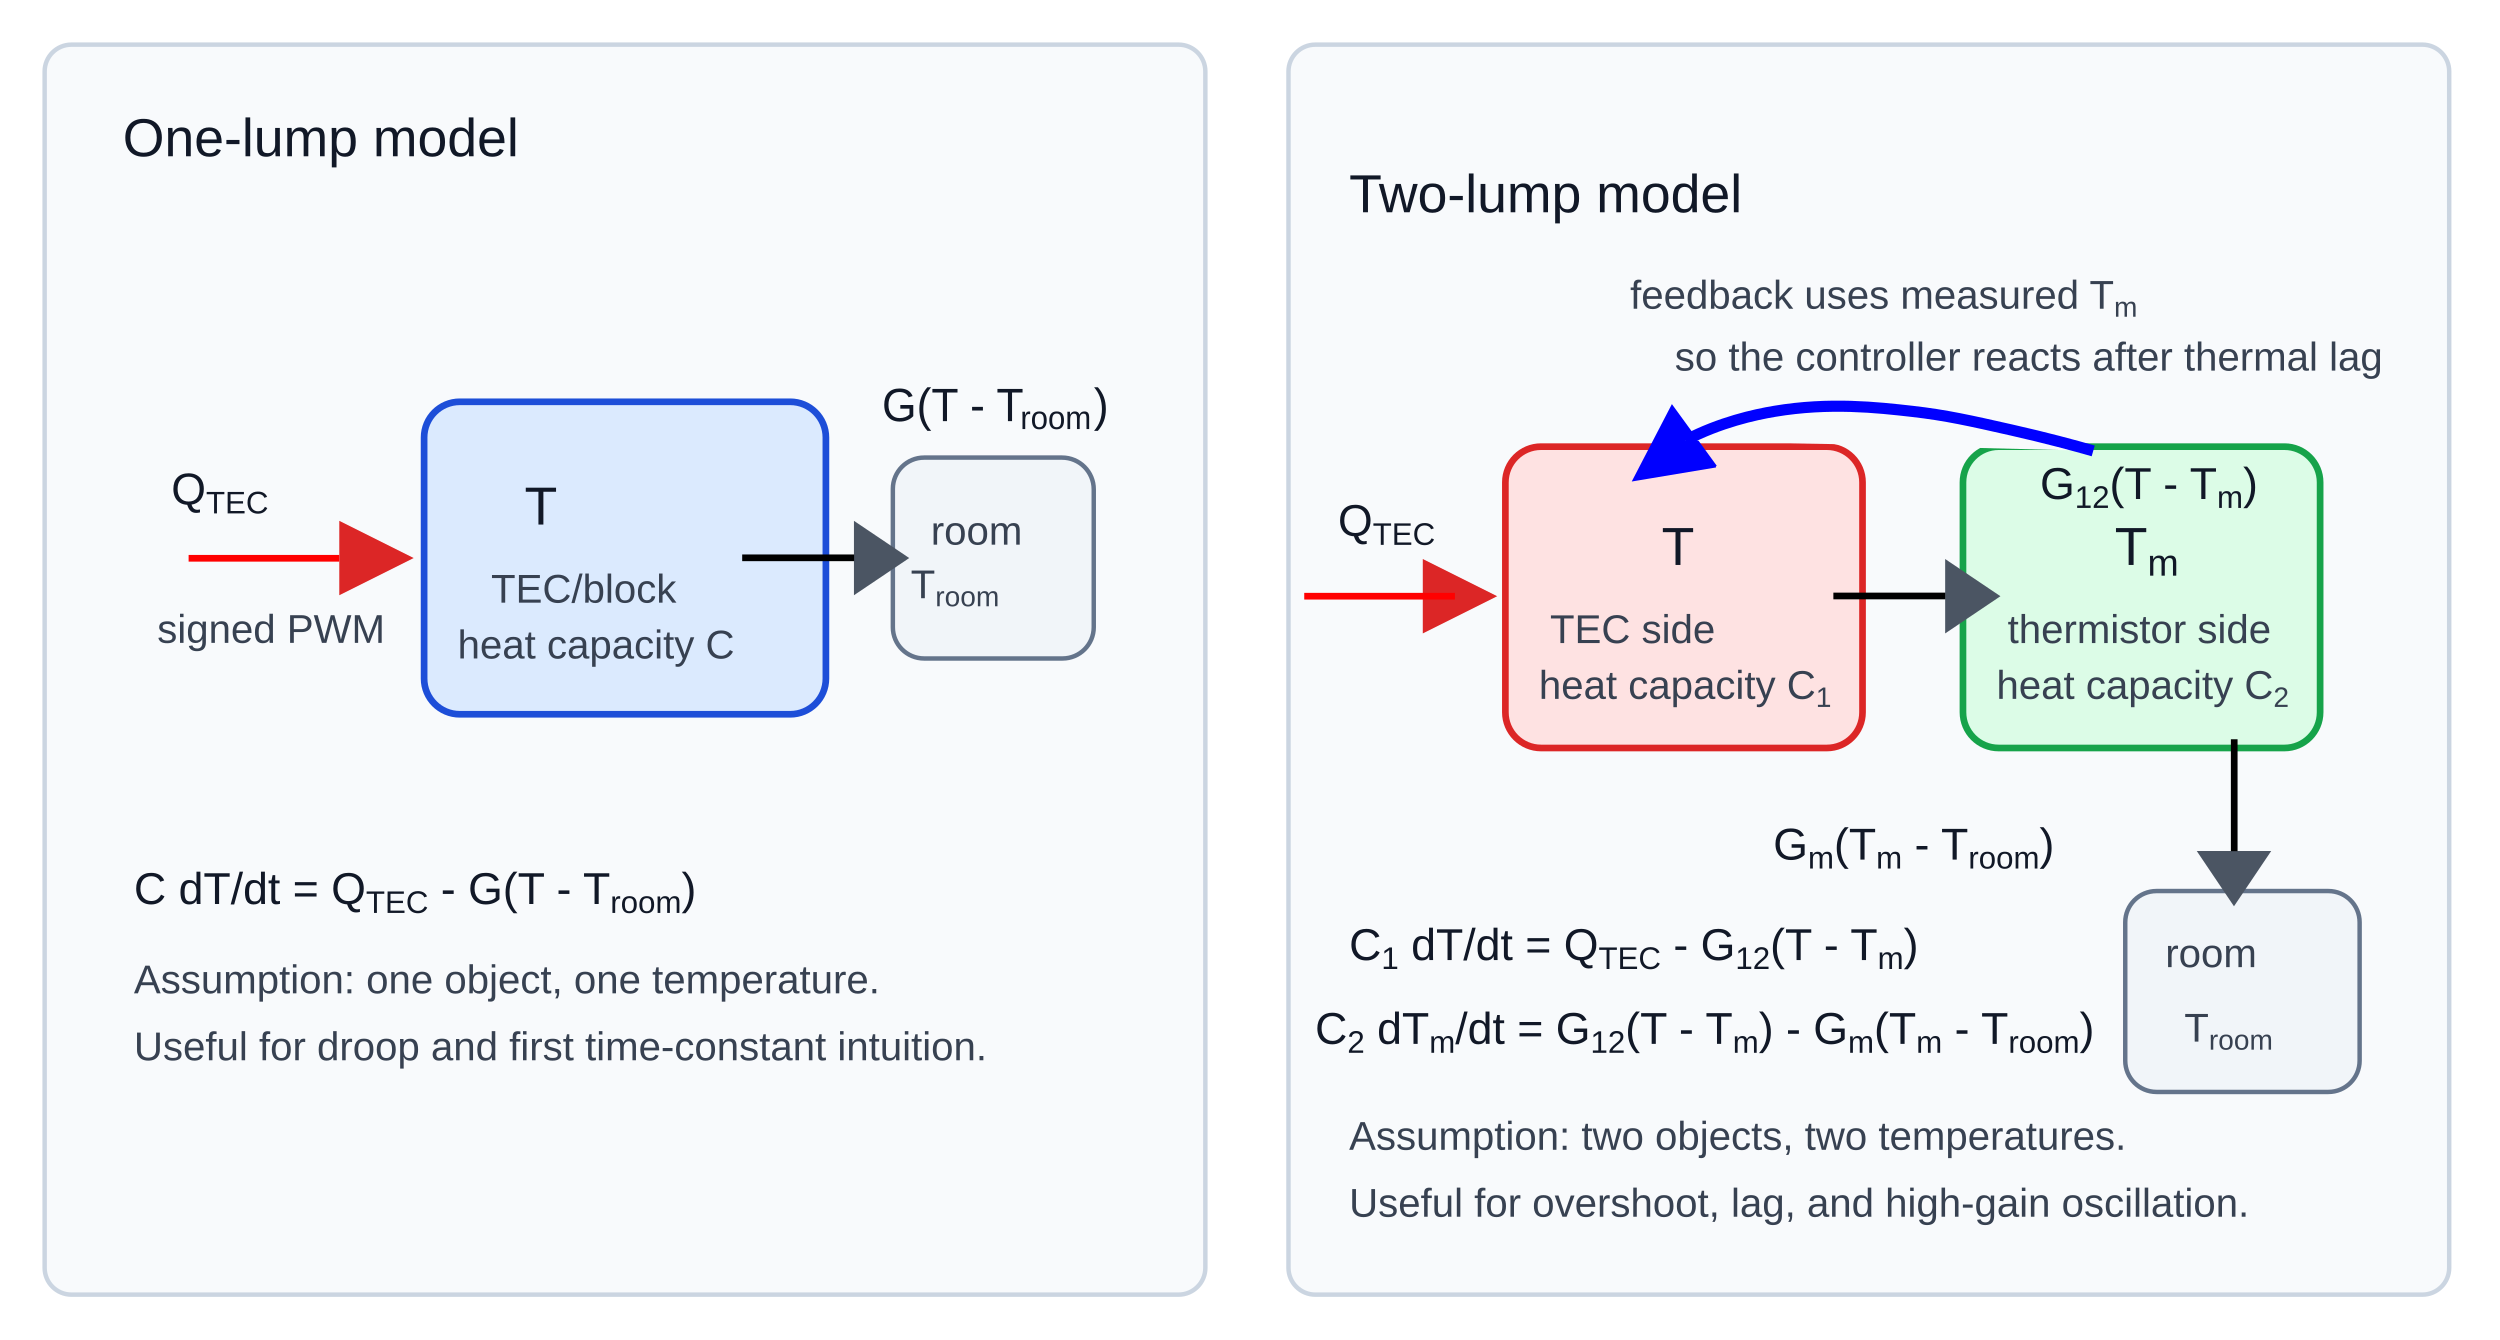
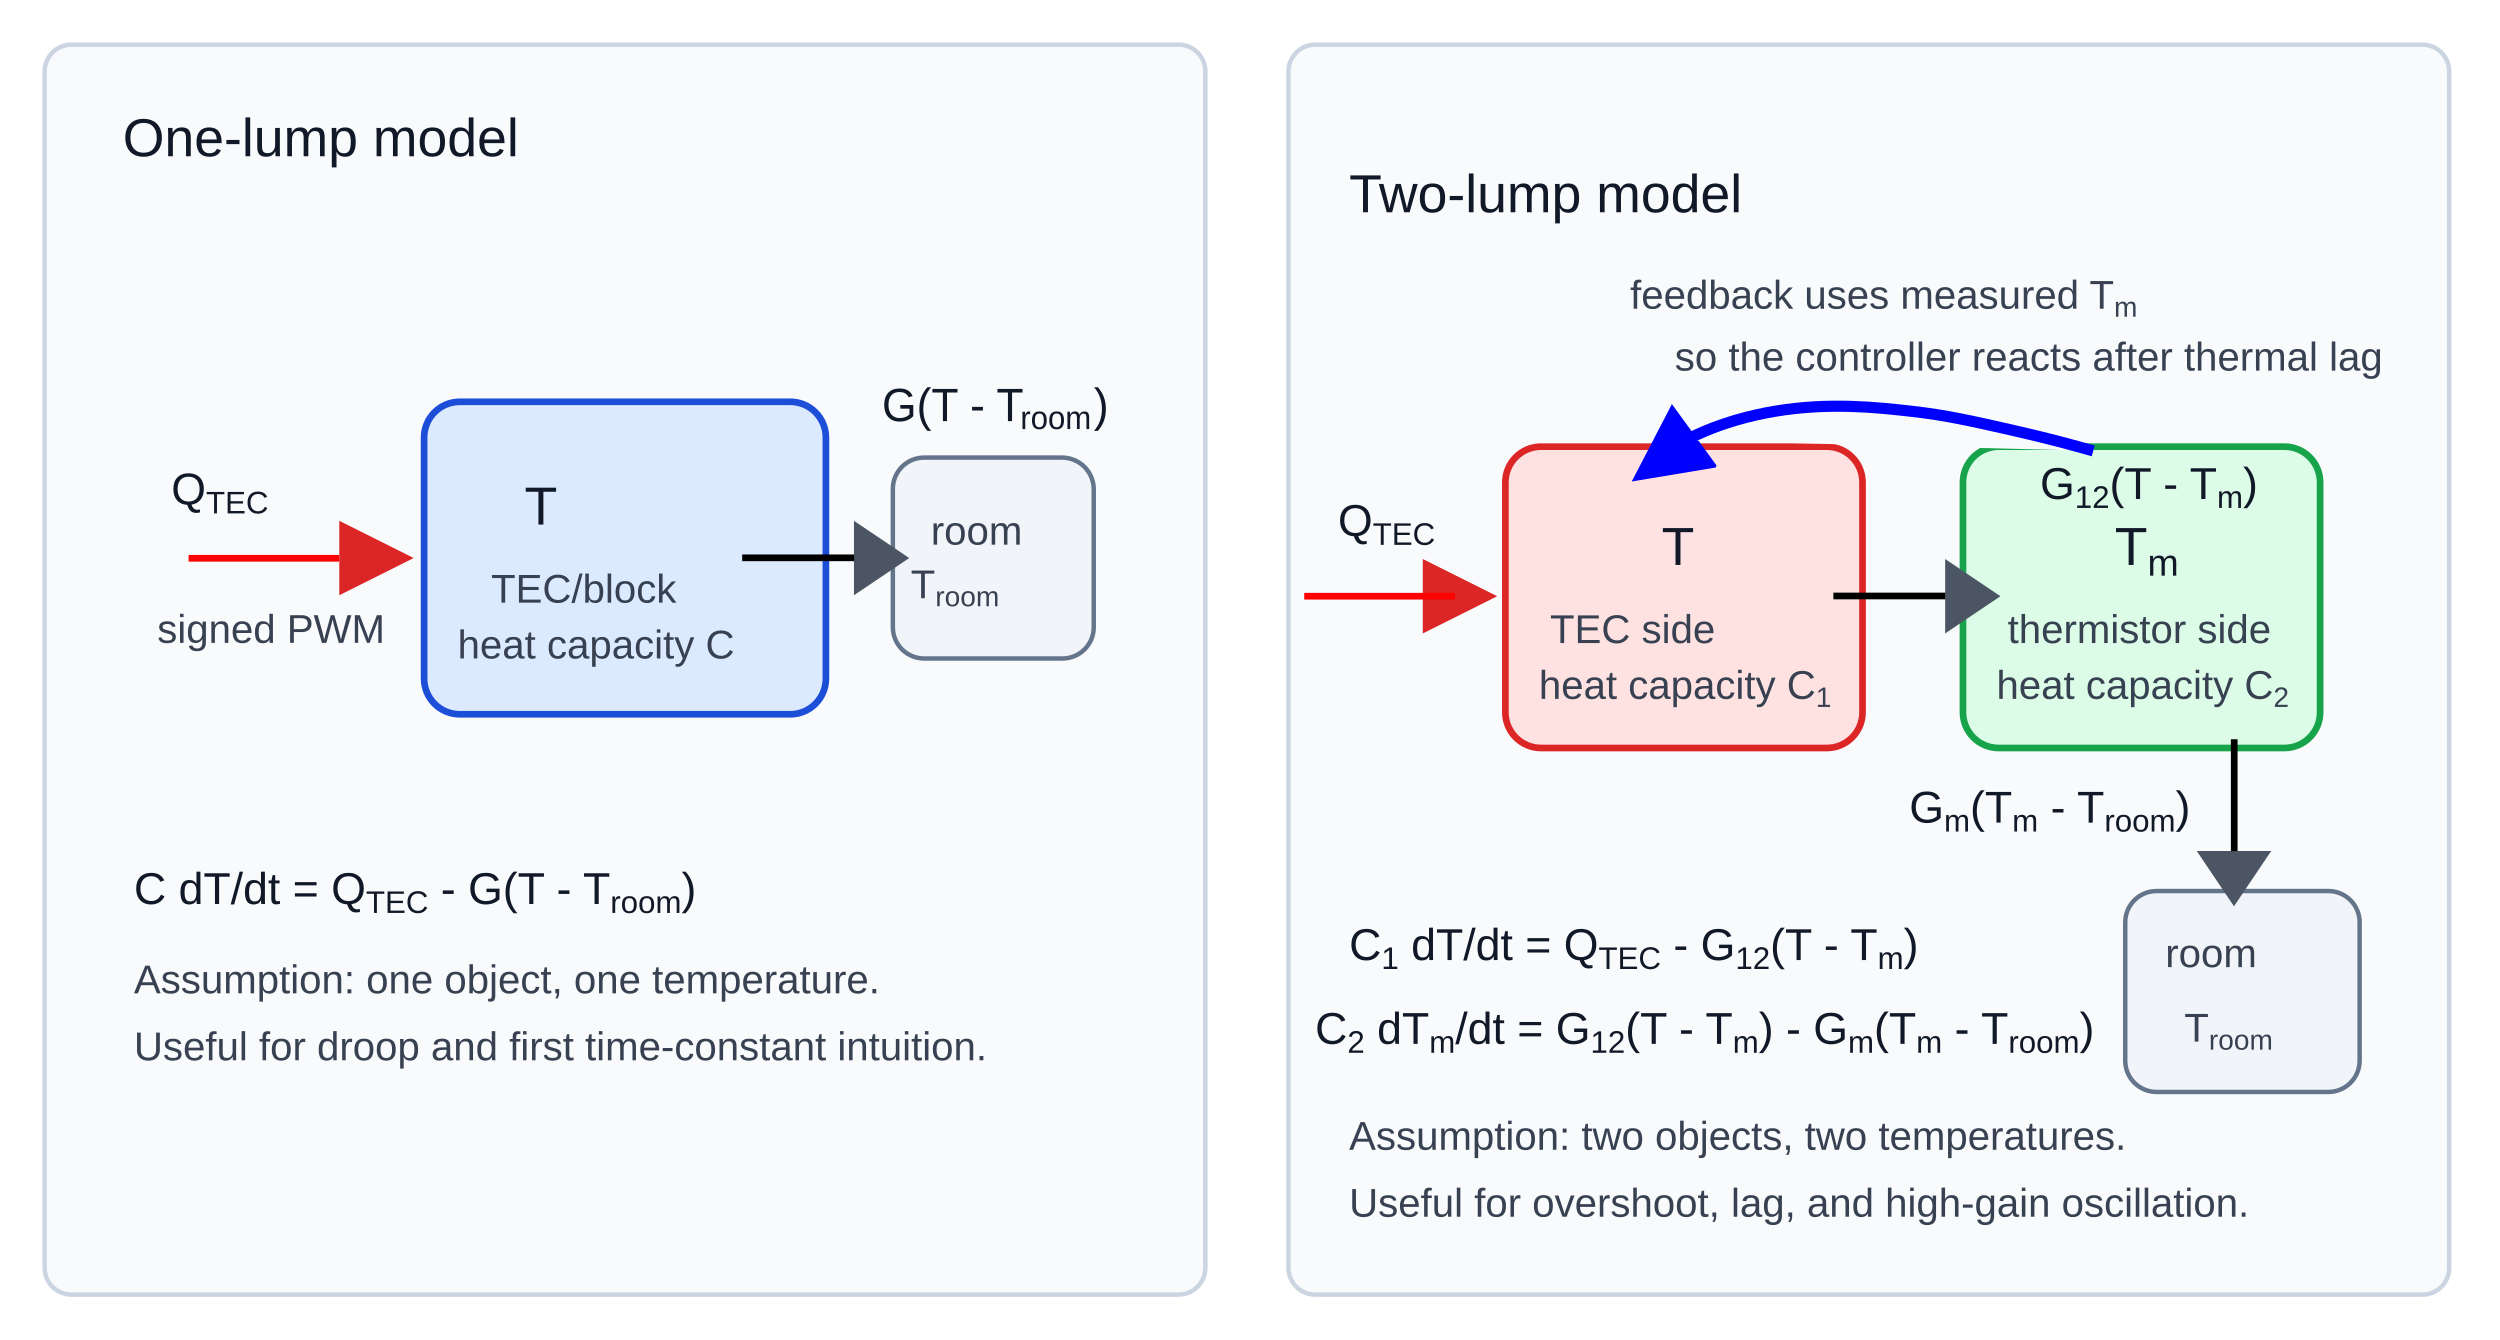
<svg xmlns="http://www.w3.org/2000/svg" id="Layer_1" version="1.1" viewBox="0 0 1120 600">
  <defs>
    <style>
      .st0 {
        fill: none;
      }

      .st1 {
        stroke: #cbd5e1;
      }

      .st1, .st2 {
        fill: #f8fafc;
      }

      .st1, .st3 {
        stroke-width: 2px;
      }

      .st4 {
        stroke: #000;
      }

      .st4, .st5, .st6, .st7, .st8 {
        stroke-width: 3px;
      }

      .st9 {
        fill: #dc2626;
      }

      .st10 {
        font-size: 16.8px;
      }

      .st10, .st11, .st12, .st13, .st14, .st15, .st16, .st17, .st18 {
        isolation: isolate;
      }

      .st10, .st11, .st19, .st13, .st20, .st14, .st15, .st16, .st17, .st18 {
        font-family: ArialMT, Arial;
      }

      .st10, .st11, .st19, .st20, .st14, .st15, .st16, .st17 {
        fill: #111827;
      }

      .st5 {
        fill: #dcfce7;
        stroke: #16a34a;
      }

      .st21 {
        fill: blue;
      }

      .st21, .st2 {
        stroke: blue;
      }

      .st11, .st20 {
        font-size: 20px;
      }

      .st6 {
        fill: #fee2e2;
        stroke: #dc2626;
      }

      .st22 {
        fill: #2563eb;
      }

      .st19, .st15 {
        font-size: 20.96px;
      }

      .st13 {
        font-size: 18px;
      }

      .st13, .st18 {
        fill: #374151;
      }

      .st14 {
        font-size: 24px;
      }

      .st2 {
        stroke-width: 5px;
      }

      .st16 {
        font-size: 14.67px;
      }

      .st17 {
        font-size: 14px;
      }

      .st7 {
        stroke: red;
      }

      .st23 {
        fill: #4b5563;
      }

      .st18 {
        font-size: 12.6px;
      }

      .st8 {
        fill: #dbeafe;
        stroke: #1d4ed8;
      }

      .st3 {
        fill: #f1f5f9;
        stroke: #64748b;
      }
    </style>
  </defs>
  <rect class="st1" x="20" y="20" width="520" height="560" rx="12" ry="12" />
  <rect class="st1" x="577.24" y="20" width="520" height="560" rx="12" ry="12" />
  <text class="st14" transform="translate(55 70)">
    <tspan x="0" y="0">One-lump model</tspan>
  </text>
  <text class="st14" transform="translate(604.41 95.1)">
    <tspan x="0" y="0">Two-lump model</tspan>
  </text>
  <rect class="st8" x="190" y="180" width="180" height="140" rx="16" ry="16" />
  <text class="st14" transform="translate(235 235)">
    <tspan x="0" y="0">T</tspan>
  </text>
  <text class="st13" transform="translate(220 270)">
    <tspan x="0" y="0">TEC/block</tspan>
  </text>
  <text class="st13" transform="translate(205 295)">
    <tspan x="0" y="0">heat capacity C</tspan>
  </text>
  <path class="st3" d="M414,205h61.78c7.85,0,14.22,6.37,14.22,14.22v61.78c0,7.73-6.27,14-14,14h-62c-7.73,0-14-6.27-14-14v-62c0-7.73,6.27-14,14-14Z" />
  <text class="st13" transform="translate(417 244)">
    <tspan x="0" y="0">room</tspan>
  </text>
  <g class="st12">
    <text class="st13" transform="translate(408 268)">
      <tspan x="0" y="0">T</tspan>
    </text>
    <text class="st18" transform="translate(419 271.6)">
      <tspan x="0" y="0">room</tspan>
    </text>
  </g>
  <path class="st0" d="" />
  <path class="st9" d="M152,233.33l33.33,16.67-33.33,16.67v-33.33Z" />
  <path class="st9" d="M182,250" />
  <g class="st12">
    <text class="st11" transform="translate(76.72 226)">
      <tspan x="0" y="0">Q</tspan>
    </text>
    <text class="st17" transform="translate(92.28 230)">
      <tspan x="0" y="0">TEC</tspan>
    </text>
  </g>
  <text class="st13" transform="translate(70.44 288)">
    <tspan x="0" y="0">signed PWM</tspan>
  </text>
  <path class="st0" d="" />
  <path class="st23" d="M392,250" />
  <g>
    <text class="st15" transform="translate(395.15 188.67) scale(.95 1)">
      <tspan x="0" y="0">G(T - T</tspan>
    </text>
    <text class="st16" transform="translate(457.11 192.21) scale(.95 1)">
      <tspan x="0" y="0">room</tspan>
    </text>
    <text class="st19" transform="translate(490.03 188.67) scale(.95 1)">
      <tspan x="0" y="0">)</tspan>
    </text>
  </g>
  <g>
    <text class="st11" transform="translate(60 405)">
      <tspan x="0" y="0">C dT/dt = Q</tspan>
    </text>
    <text class="st17" transform="translate(163.93 409)">
      <tspan x="0" y="0">TEC</tspan>
    </text>
    <text class="st20" transform="translate(191.93 405)">
      <tspan x="0" y="0" xml:space="preserve"> - G(T - T</tspan>
    </text>
    <text class="st17" transform="translate(273.4 409)">
      <tspan x="0" y="0">room</tspan>
    </text>
    <text class="st20" transform="translate(305.3 405)">
      <tspan x="0" y="0">)</tspan>
    </text>
  </g>
  <text class="st13" transform="translate(60 445)">
    <tspan x="0" y="0">Assumption: one object, one temperature.</tspan>
  </text>
  <text class="st13" transform="translate(60 475)">
    <tspan x="0" y="0">Useful for droop and first time-constant intuition.</tspan>
  </text>
  <rect class="st6" x="674.41" y="200.1" width="160" height="135" rx="16" ry="16" />
  <text class="st14" transform="translate(744.41 253.1)">
    <tspan x="0" y="0">T</tspan>
  </text>
  <text class="st13" transform="translate(694.41 288.1)">
    <tspan x="0" y="0">TEC side</tspan>
  </text>
  <g class="st12">
    <text class="st13" transform="translate(689.41 313.1)">
      <tspan x="0" y="0">heat capacity C</tspan>
    </text>
    <text class="st18" transform="translate(813.48 316.7)">
      <tspan x="0" y="0">1</tspan>
    </text>
  </g>
  <rect class="st5" x="879.41" y="200.1" width="160" height="135" rx="16" ry="16" />
  <g class="st12">
    <text class="st14" transform="translate(947.41 253.1)">
      <tspan x="0" y="0">T</tspan>
    </text>
    <text class="st10" transform="translate(962.07 257.9)">
      <tspan x="0" y="0">m</tspan>
    </text>
  </g>
  <text class="st13" transform="translate(899.41 288.1)">
    <tspan x="0" y="0">thermistor side</tspan>
  </text>
  <g class="st12">
    <text class="st13" transform="translate(894.41 313.1)">
      <tspan x="0" y="0">heat capacity C</tspan>
    </text>
    <text class="st18" transform="translate(1018.48 316.7)">
      <tspan x="0" y="0">2</tspan>
    </text>
  </g>
  <rect class="st3" x="952.11" y="399.19" width="105" height="90" rx="14" ry="14" />
  <text class="st13" transform="translate(970.05 433.28)">
    <tspan x="0" y="0">room</tspan>
  </text>
  <g class="st12">
    <text class="st13" transform="translate(978.57 466.64)">
      <tspan x="0" y="0">T</tspan>
    </text>
    <text class="st18" transform="translate(989.56 470.24)">
      <tspan x="0" y="0">room</tspan>
    </text>
  </g>
  <path class="st0" d="" />
  <path class="st9" d="M637.41,250.44l33.33,16.67-33.33,16.67v-33.33Z" />
  <path class="st9" d="M667.41,267.1" />
  <g class="st12">
    <text class="st11" transform="translate(599.41 240.1)">
      <tspan x="0" y="0">Q</tspan>
    </text>
    <text class="st17" transform="translate(614.97 244.1)">
      <tspan x="0" y="0">TEC</tspan>
    </text>
  </g>
  <path class="st0" d="" />
  <path class="st23" d="M871.41,267.1" />
  <g>
    <text class="st11" transform="translate(913.94 223.54)">
      <tspan x="0" y="0">G</tspan>
    </text>
    <text class="st17" transform="translate(929.5 227.54)">
      <tspan x="0" y="0">12</tspan>
    </text>
    <text class="st20" transform="translate(945.07 223.54)">
      <tspan x="0" y="0">(T - T</tspan>
    </text>
    <text class="st17" transform="translate(993.21 227.54)">
      <tspan x="0" y="0">m</tspan>
    </text>
    <text class="st20" transform="translate(1004.88 223.54)">
      <tspan x="0" y="0">)</tspan>
    </text>
  </g>
  <path class="st0" d="" />
  <path class="st23" d="M964.41,402.1" />
  <g>
-     <text class="st11" transform="translate(794.41 385.1)">
+     <text class="st11" transform="translate(855.36 368.54)">
      <tspan x="0" y="0">G</tspan>
    </text>
-     <text class="st17" transform="translate(809.97 389.1)">
-       <tspan x="0" y="0">m</tspan>
-     </text>
-     <text class="st20" transform="translate(821.63 385.1)">
+     <text class="st17" transform="translate(870.92 372.54)">
+       <tspan x="0" y="0">m</tspan>
+     </text>
+     <text class="st20" transform="translate(882.58 368.54)">
      <tspan x="0" y="0">(T</tspan>
    </text>
-     <text class="st17" transform="translate(840.5 389.1)">
-       <tspan x="0" y="0">m</tspan>
-     </text>
-     <text class="st20" transform="translate(852.17 385.1)">
+     <text class="st17" transform="translate(901.45 372.54)">
+       <tspan x="0" y="0">m</tspan>
+     </text>
+     <text class="st20" transform="translate(913.12 368.54)">
      <tspan x="0" y="0" xml:space="preserve"> - T</tspan>
    </text>
-     <text class="st17" transform="translate(881.8 389.1)">
-       <tspan x="0" y="0">room</tspan>
-     </text>
-     <text class="st20" transform="translate(913.69 385.1)">
+     <text class="st17" transform="translate(942.75 372.54)">
+       <tspan x="0" y="0">room</tspan>
+     </text>
+     <text class="st20" transform="translate(974.64 368.54)">
      <tspan x="0" y="0">)</tspan>
    </text>
  </g>
  <path class="st0" d="" />
  <path class="st21" d="M768.68,208.93l-36.76,6.13,17.16-33.08,19.61,26.96Z" />
  <path class="st22" d="M754.41,140.1" />
  <g class="st12">
    <text class="st13" transform="translate(730.29 138.3)">
      <tspan x="0" y="0">feedback uses measured T</tspan>
    </text>
    <text class="st18" transform="translate(947.08 141.9)">
      <tspan x="0" y="0">m</tspan>
    </text>
  </g>
  <text class="st13" transform="translate(750.3 166.02)">
    <tspan x="0" y="0">so the controller reacts after thermal lag</tspan>
  </text>
  <g>
    <text class="st11" transform="translate(604.41 430.1)">
      <tspan x="0" y="0">C</tspan>
    </text>
    <text class="st17" transform="translate(618.85 434.1)">
      <tspan x="0" y="0">1</tspan>
    </text>
    <text class="st20" transform="translate(626.64 430.1)">
      <tspan x="0" y="0" xml:space="preserve"> dT/dt = Q</tspan>
    </text>
    <text class="st17" transform="translate(716.12 434.1)">
      <tspan x="0" y="0">TEC</tspan>
    </text>
    <text class="st20" transform="translate(744.12 430.1)">
      <tspan x="0" y="0" xml:space="preserve"> - G</tspan>
    </text>
    <text class="st17" transform="translate(777.45 434.1)">
      <tspan x="0" y="0">12</tspan>
    </text>
    <text class="st20" transform="translate(793.02 430.1)">
      <tspan x="0" y="0">(T - T</tspan>
    </text>
    <text class="st17" transform="translate(841.17 434.1)">
      <tspan x="0" y="0">m</tspan>
    </text>
    <text class="st20" transform="translate(852.83 430.1)">
      <tspan x="0" y="0">)</tspan>
    </text>
  </g>
  <g>
    <text class="st11" transform="translate(589.16 467.66)">
      <tspan x="0" y="0">C</tspan>
    </text>
    <text class="st17" transform="translate(603.61 471.66)">
      <tspan x="0" y="0">2</tspan>
    </text>
    <text class="st20" transform="translate(611.39 467.66)">
      <tspan x="0" y="0" xml:space="preserve"> dT</tspan>
    </text>
    <text class="st17" transform="translate(640.29 471.66)">
      <tspan x="0" y="0">m</tspan>
    </text>
    <text class="st20" transform="translate(651.95 467.66)">
      <tspan x="0" y="0">/dt = G</tspan>
    </text>
    <text class="st17" transform="translate(712.54 471.66)">
      <tspan x="0" y="0">12</tspan>
    </text>
    <text class="st20" transform="translate(728.11 467.66)">
      <tspan x="0" y="0">(T - T</tspan>
    </text>
    <text class="st17" transform="translate(776.26 471.66)">
      <tspan x="0" y="0">m</tspan>
    </text>
    <text class="st20" transform="translate(787.92 467.66)">
      <tspan x="0" y="0">) - G</tspan>
    </text>
    <text class="st17" transform="translate(827.91 471.66)">
      <tspan x="0" y="0">m</tspan>
    </text>
    <text class="st20" transform="translate(839.57 467.66)">
      <tspan x="0" y="0">(T</tspan>
    </text>
    <text class="st17" transform="translate(858.45 471.66)">
      <tspan x="0" y="0">m</tspan>
    </text>
    <text class="st20" transform="translate(870.11 467.66)">
      <tspan x="0" y="0" xml:space="preserve"> - T</tspan>
    </text>
    <text class="st17" transform="translate(899.74 471.66)">
      <tspan x="0" y="0">room</tspan>
    </text>
    <text class="st20" transform="translate(931.63 467.66)">
      <tspan x="0" y="0">)</tspan>
    </text>
  </g>
  <text class="st13" transform="translate(604.41 515.1)">
    <tspan x="0" y="0">Assumption: two objects, two temperatures.</tspan>
  </text>
  <text class="st13" transform="translate(604.41 545.1)">
    <tspan x="0" y="0">Useful for overshoot, lag, and high-gain oscillation.</tspan>
  </text>
  <line class="st7" x1="152" y1="250.11" x2="84.5" y2="250.11" />
  <path class="st7" d="M396.21,351" />
  <g>
    <path class="st23" d="M382.57,233.33l24.76,16.67-24.76,16.67v-33.33Z" />
    <line class="st4" x1="382.64" y1="249.9" x2="332.5" y2="249.9" />
  </g>
  <line class="st7" x1="651.8" y1="267.1" x2="584.3" y2="267.1" />
  <g>
    <path class="st23" d="M871.43,250.44l24.76,16.67-24.76,16.67v-33.33Z" />
    <line class="st4" x1="871.49" y1="267" x2="821.35" y2="267" />
  </g>
  <g>
    <path class="st23" d="M1017.49,381.26l-16.67,24.76-16.67-24.76h33.33Z" />
    <line class="st4" x1="1000.93" y1="381.33" x2="1000.93" y2="331.19" />
  </g>
  <path class="st5" d="M858.77,181.97" />
  <path class="st2" d="M755.09,197.26c15.48-8.08,30.89-11.47,39.87-12.98,24.72-4.16,46.1-1.75,61.6,0,15.14,1.71,26.22,4.21,44.78,8.41,15.27,3.45,27.65,6.8,36.42,9.32" />
</svg>
